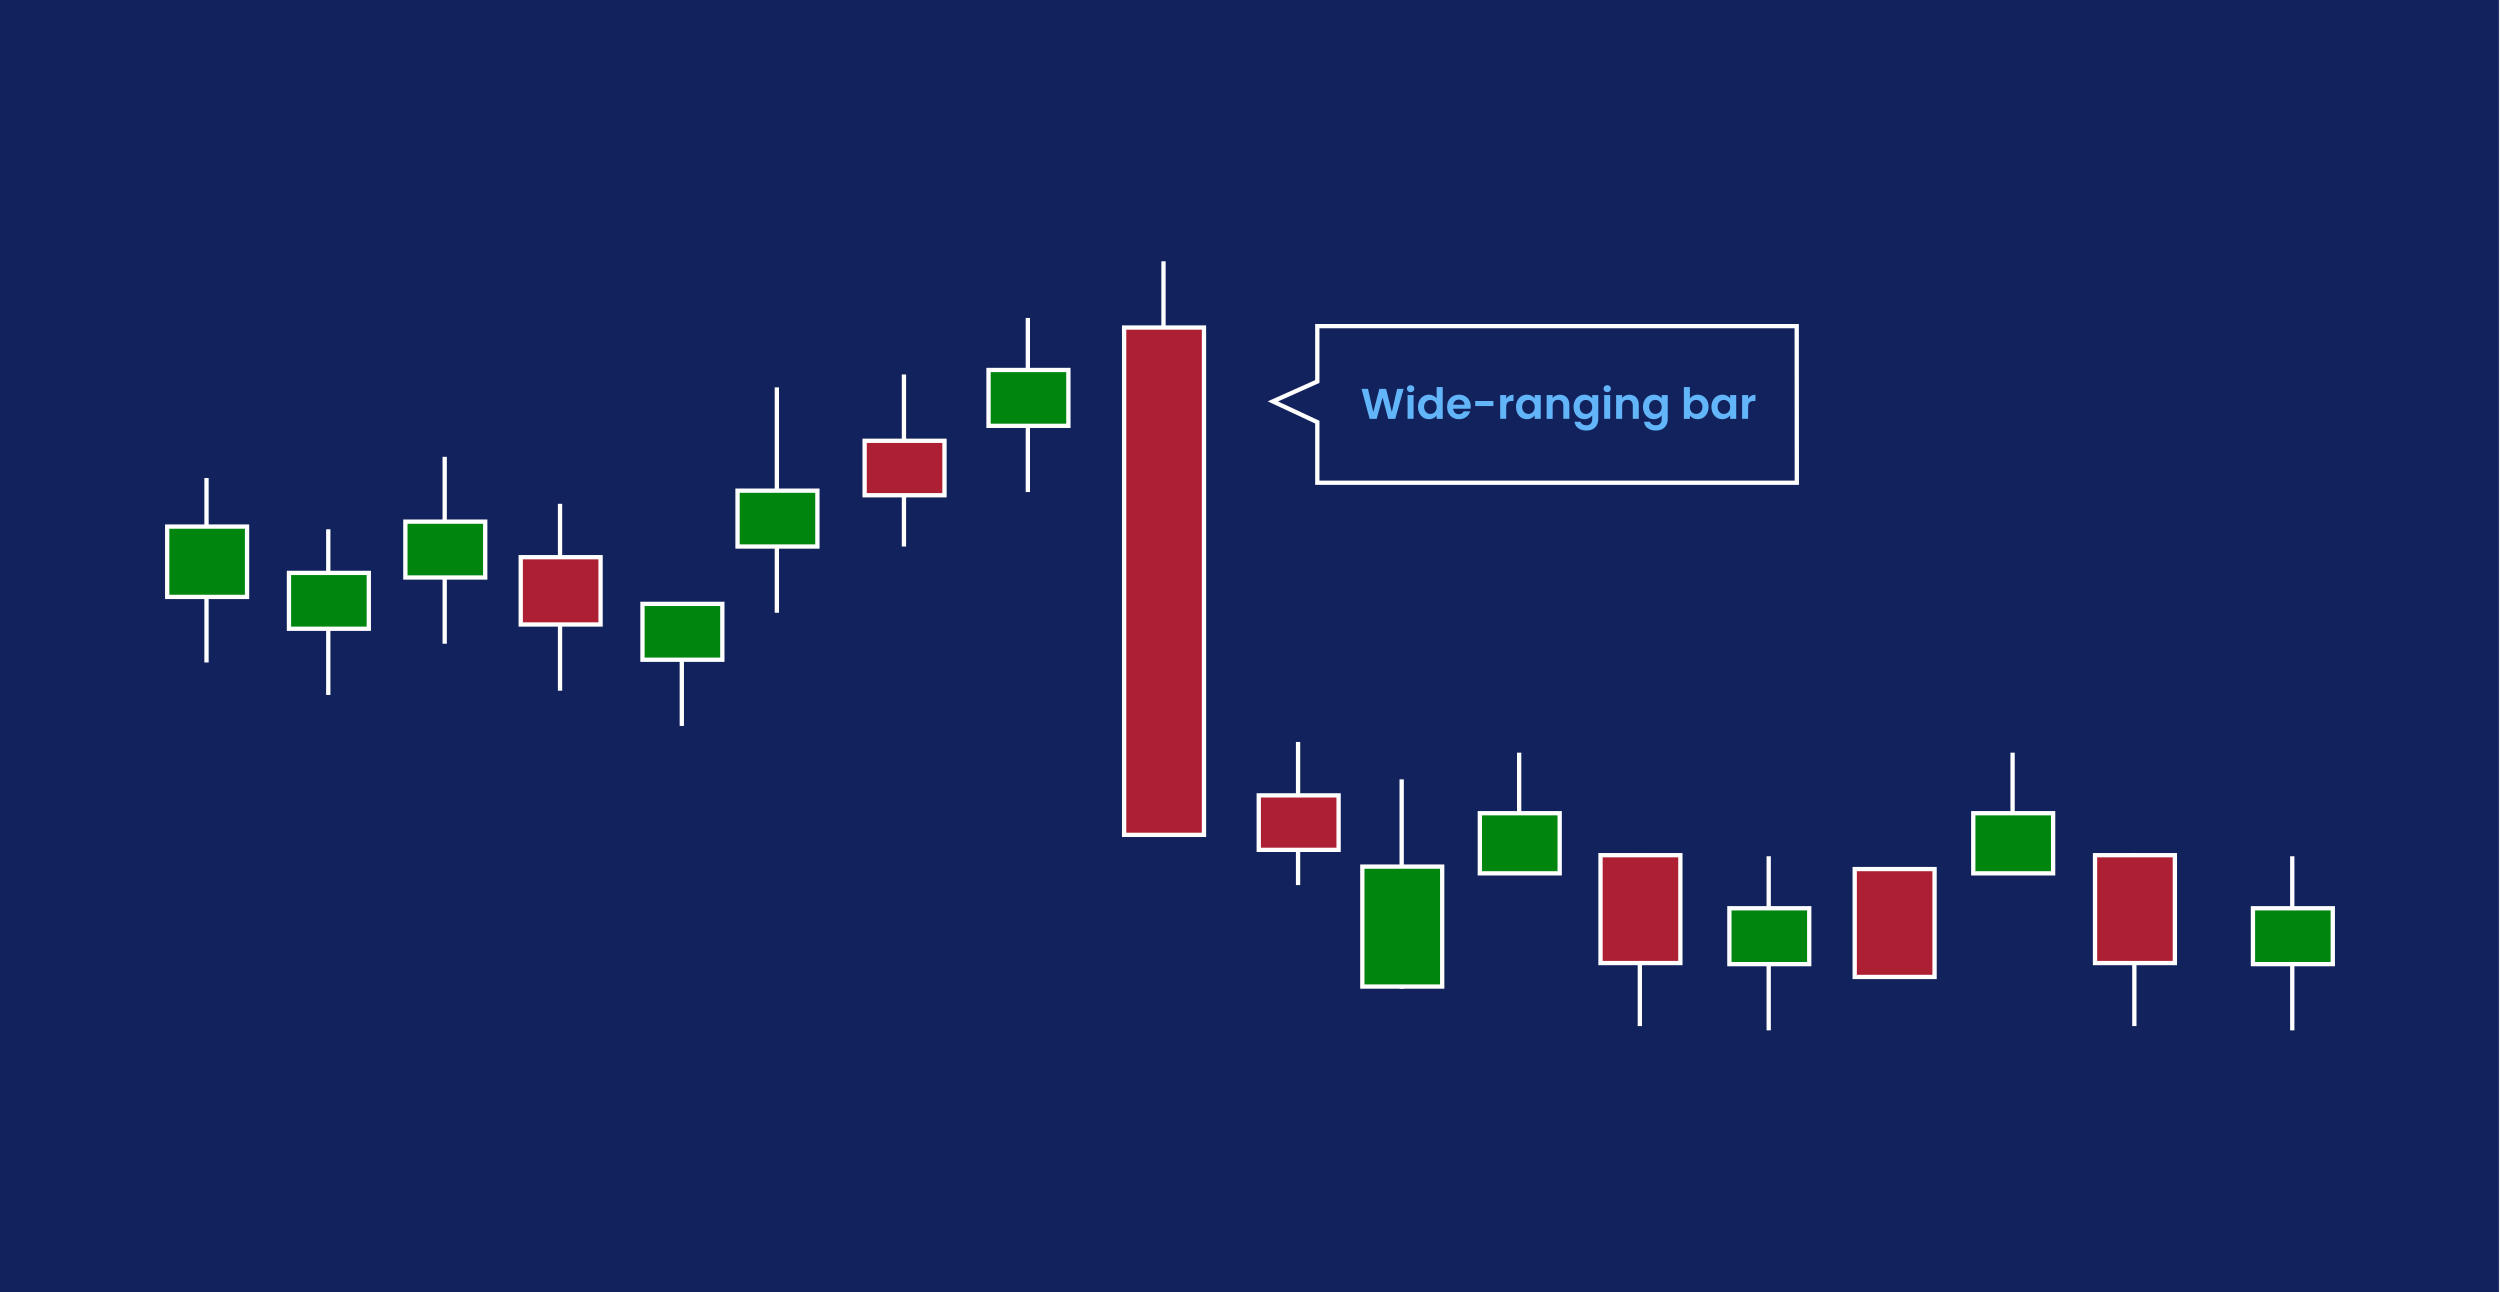
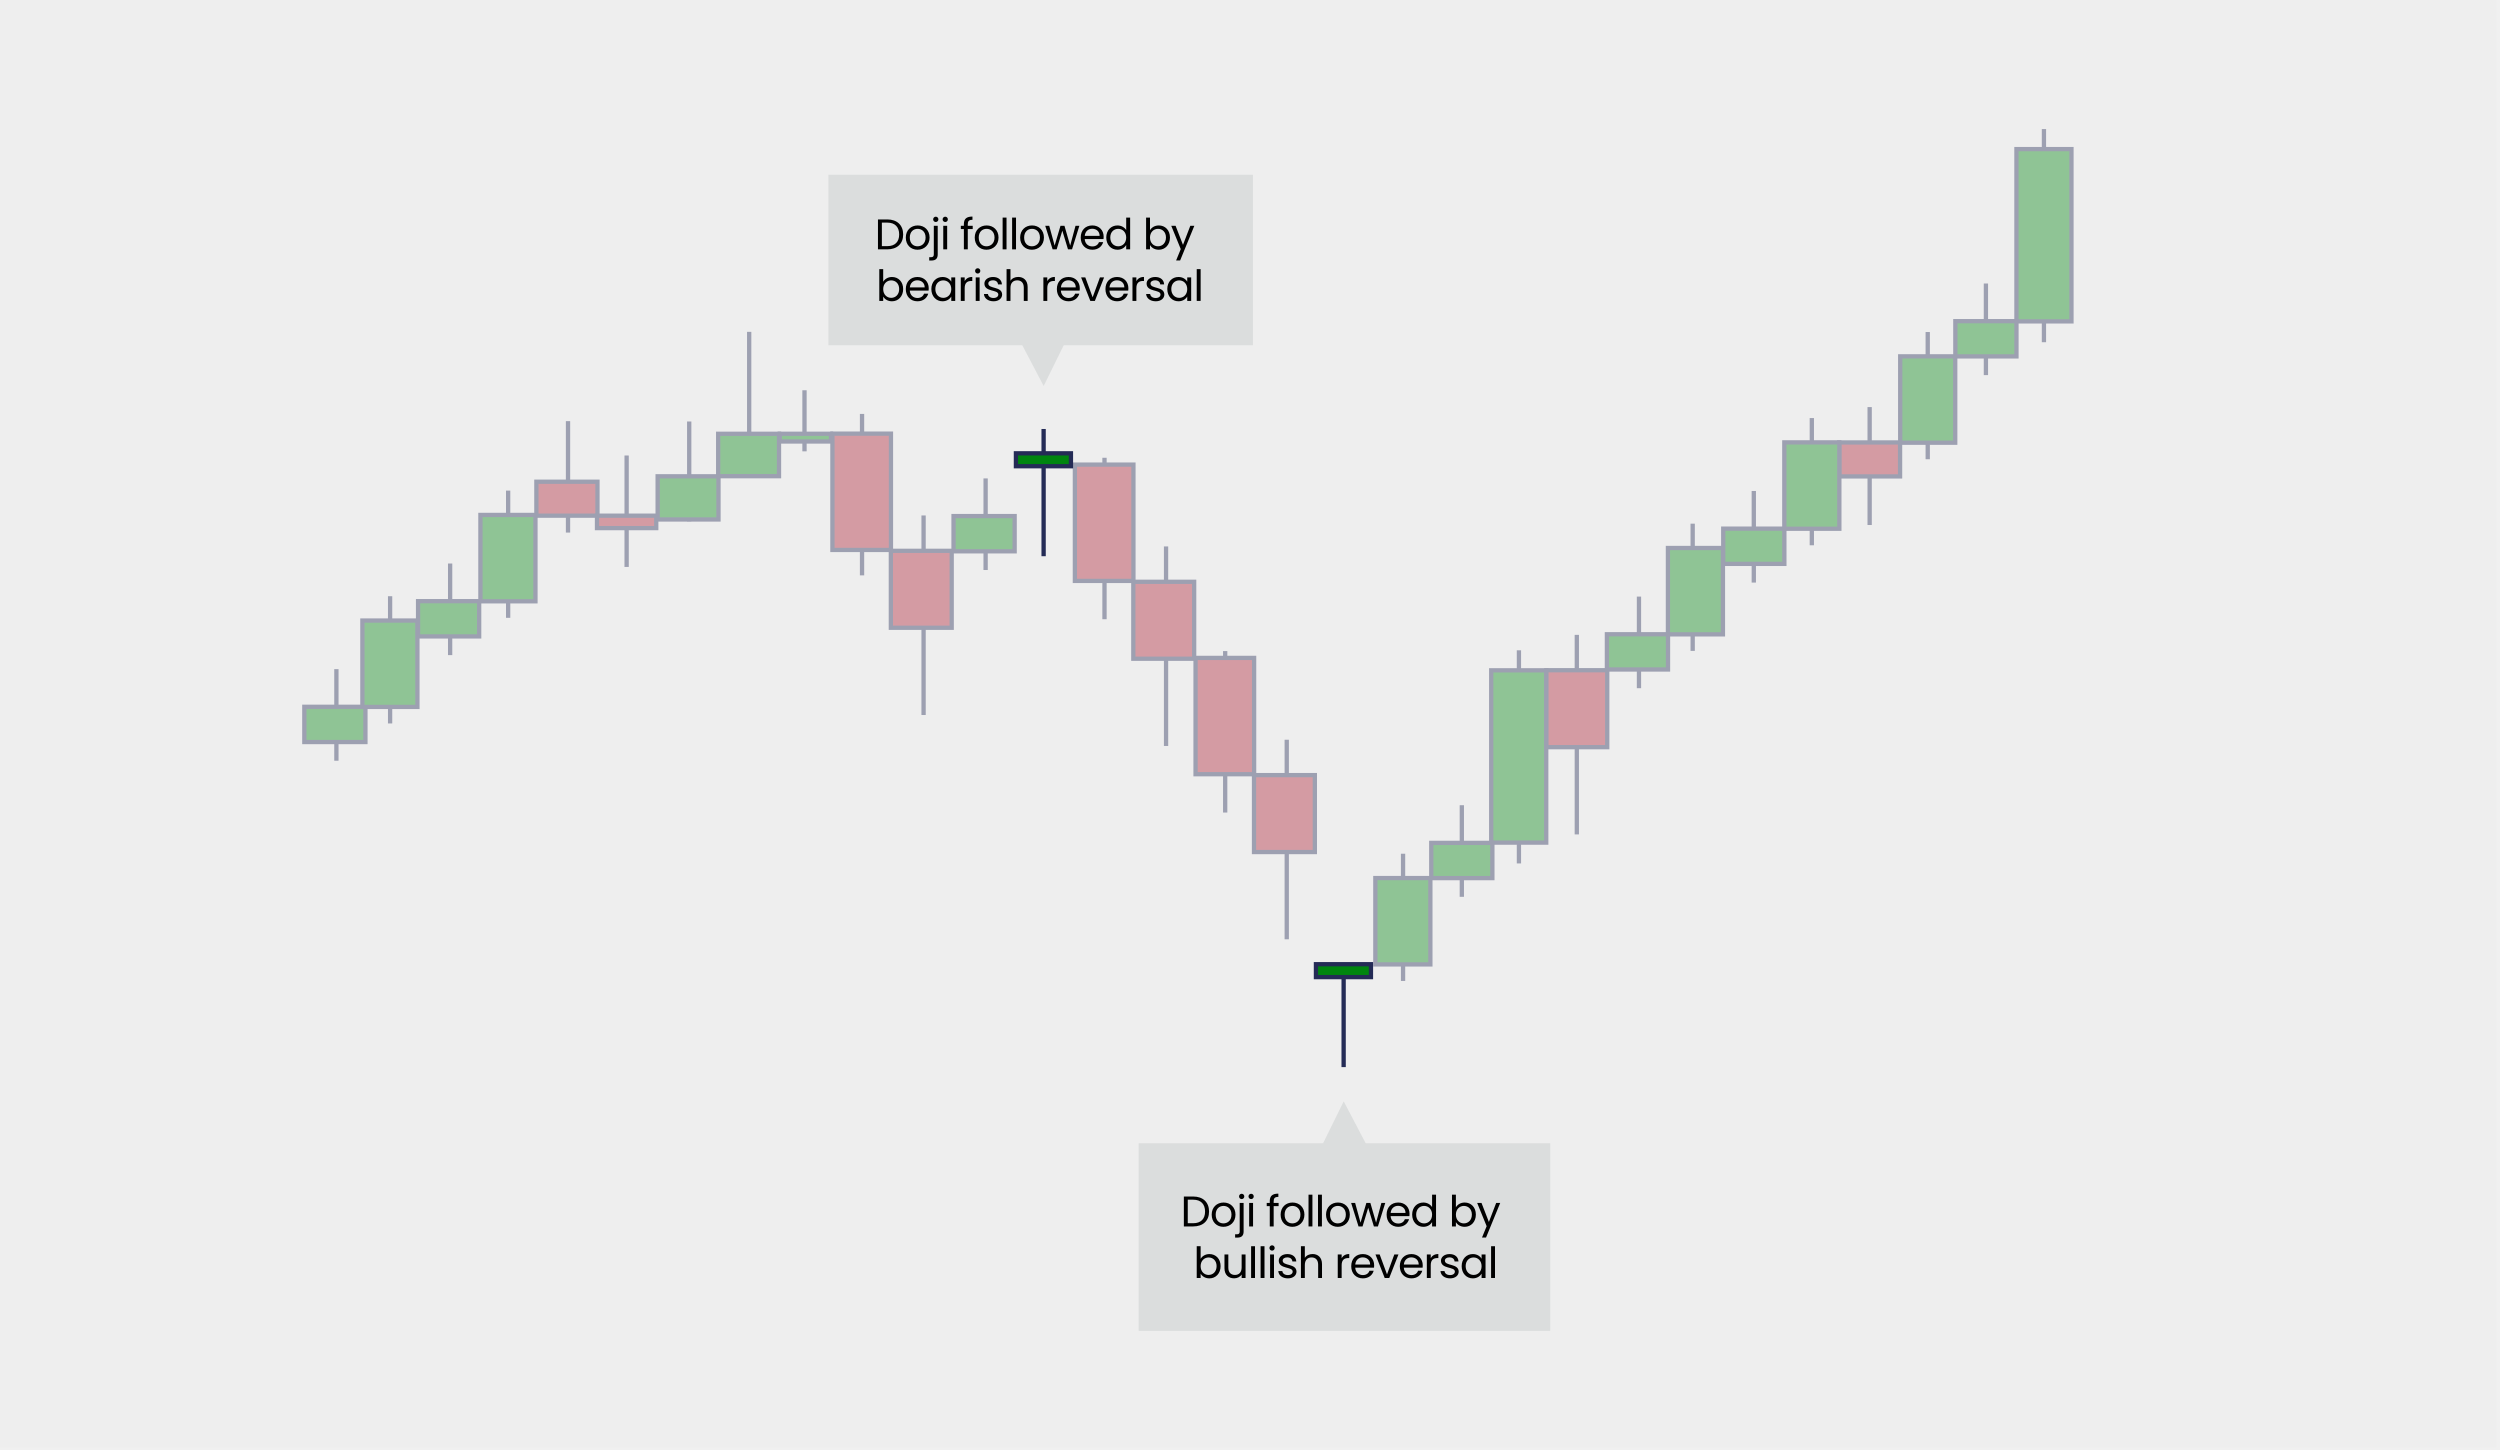
- <svg xmlns="http://www.w3.org/2000/svg" version="1.1" id="Layer_1" x="0" y="0" viewBox="0 0 582 300.691" xml:space="preserve" enable-background="new 0 0 582 300.691">
-   <style>.st3,.st4,.st5{fill:none;stroke:url(#New_Pattern_Swatch_5);stroke-miterlimit:10}.st4,.st5{fill:#00850f}.st5{fill:#ad1f32}.st6{fill:#62b5f9}</style>
-   <pattern x="-2524.601" y="-4375.514" width="104" height="104" patternUnits="userSpaceOnUse" id="New_Pattern_Swatch_5" viewBox="0 -104 104 104" overflow="visible">
-     <rect y="-104" width="104" height="104" style="fill:none" />
-     <rect y="-104" width="104" height="104" style="fill:#fff" />
-   </pattern>
-   <rect x="-.3" y="-.17" width="582.045" height="304.28" style="fill:#12225c" />
-   <line class="st3" x1="48.076" y1="111.278" x2="48.076" y2="154.224" />
-   <rect x="38.922" y="122.587" class="st4" width="18.591" height="16.374" />
-   <line class="st3" x1="76.422" y1="123.213" x2="76.422" y2="161.791" />
-   <rect x="67.267" y="133.372" class="st4" width="18.591" height="13.004" />
-   <line class="st3" x1="103.524" y1="106.344" x2="103.524" y2="149.856" />
-   <rect x="94.37" y="121.437" class="st4" width="18.591" height="13.004" />
-   <line class="st3" x1="180.852" y1="90.182" x2="180.852" y2="142.646" />
-   <rect x="171.698" y="114.226" class="st4" width="18.591" height="13.004" />
-   <line class="st3" x1="239.283" y1="74.02" x2="239.283" y2="114.549" />
-   <rect x="230.129" y="86.13" class="st4" width="18.591" height="13.004" />
-   <line class="st3" x1="326.308" y1="181.434" x2="326.308" y2="230.168" />
-   <rect x="317.152" y="201.747" class="st4" width="18.591" height="27.922" />
-   <line class="st3" x1="353.659" y1="175.218" x2="353.659" y2="202.569" />
-   <rect x="344.504" y="189.316" class="st4" width="18.591" height="13.999" />
-   <line class="st3" x1="468.532" y1="175.218" x2="468.532" y2="202.569" />
-   <rect x="459.377" y="189.316" class="st4" width="18.591" height="13.999" />
-   <line class="st3" x1="158.723" y1="140.159" x2="158.723" y2="169.002" />
-   <rect x="149.568" y="140.582" class="st4" width="18.591" height="13.004" />
-   <line class="st3" x1="130.377" y1="117.284" x2="130.377" y2="160.797" />
-   <rect x="121.223" y="129.716" class="st5" width="18.591" height="15.665" />
-   <line class="st3" x1="210.44" y1="87.182" x2="210.44" y2="127.23" />
-   <rect x="201.286" y="102.614" class="st5" width="18.591" height="12.681" />
-   <line class="st3" x1="302.19" y1="172.731" x2="302.19" y2="206.05" />
-   <rect x="293.035" y="185.164" class="st5" width="18.591" height="12.681" />
-   <line class="st3" x1="381.756" y1="198.59" x2="381.756" y2="238.87" />
-   <rect x="372.6" y="199.087" class="st5" width="18.591" height="25.113" />
-   <line class="st3" x1="496.877" y1="198.59" x2="496.877" y2="238.87" />
-   <rect x="487.721" y="199.087" class="st5" width="18.591" height="25.113" />
-   <rect x="431.777" y="202.319" class="st5" width="18.591" height="25.113" />
-   <line class="st3" x1="270.861" y1="60.826" x2="270.861" y2="100.874" />
-   <rect x="261.694" y="76.25" class="st5" width="18.591" height="118.105" />
-   <line class="st3" x1="411.754" y1="199.336" x2="411.754" y2="239.865" />
-   <rect x="402.6" y="211.446" class="st4" width="18.591" height="13.004" />
-   <line class="st3" x1="533.639" y1="199.336" x2="533.639" y2="239.865" />
-   <rect x="524.485" y="211.446" class="st4" width="18.591" height="13.004" />
-   <path class="st6" d="M316.971 90.528h1.499l1.229 5.417 1.419-5.417h1.56l1.339 5.388 1.239-5.388h1.51l-1.949 6.977h-1.649l-1.309-4.967-1.369 4.967-1.64.01-1.879-6.987zM327.531 90.488c0-.459.359-.819.859-.819.489 0 .859.36.859.819 0 .46-.37.82-.859.82-.499 0-.859-.36-.859-.82zm.15 1.479h1.399v5.537h-1.399v-5.537zM332.64 91.878c.729 0 1.43.34 1.81.859v-2.628h1.419v7.396h-1.419v-.819c-.33.51-.95.909-1.819.909-1.409 0-2.528-1.149-2.528-2.878-.001-1.73 1.118-2.839 2.537-2.839zm.349 1.229c-.749 0-1.459.56-1.459 1.609s.71 1.648 1.459 1.648c.771 0 1.47-.579 1.47-1.629s-.699-1.628-1.47-1.628zM339.66 97.594c-1.609 0-2.778-1.119-2.778-2.858 0-1.749 1.139-2.858 2.778-2.858 1.599 0 2.729 1.09 2.729 2.738 0 .18-.01.36-.04.54h-4.048c.07.819.63 1.279 1.329 1.279.6 0 .93-.3 1.109-.67h1.51c-.3 1.02-1.22 1.829-2.589 1.829zm-1.349-3.378h2.629c-.021-.729-.6-1.189-1.319-1.189-.671 0-1.2.43-1.31 1.189zM343.432 93.347h4.237v1.179h-4.237v-1.179zM350.641 97.504h-1.399v-5.537h1.399v.859c.35-.569.93-.939 1.699-.939v1.47h-.37c-.829 0-1.329.319-1.329 1.389v2.758zM355.45 91.878c.89 0 1.499.42 1.829.88v-.79h1.409v5.537h-1.409v-.81c-.33.479-.96.899-1.839.899-1.399 0-2.519-1.149-2.519-2.878.001-1.729 1.12-2.838 2.529-2.838zm.36 1.229c-.749 0-1.459.56-1.459 1.609s.71 1.648 1.459 1.648c.771 0 1.47-.579 1.47-1.629s-.7-1.628-1.47-1.628zM363.94 94.446c0-.89-.489-1.369-1.229-1.369-.76 0-1.249.479-1.249 1.369v3.059h-1.399v-5.537h1.399v.689c.359-.47.959-.77 1.669-.77 1.289 0 2.209.84 2.209 2.369v3.248h-1.399v-3.058zM368.841 91.878c.869 0 1.499.399 1.829.88v-.79h1.409v5.577c0 1.499-.92 2.688-2.738 2.688-1.56 0-2.648-.779-2.789-2.049h1.39c.14.5.659.829 1.359.829.77 0 1.369-.439 1.369-1.469v-.859c-.33.479-.96.909-1.829.909-1.409 0-2.528-1.149-2.528-2.878s1.119-2.838 2.528-2.838zm.359 1.229c-.749 0-1.459.56-1.459 1.609s.71 1.648 1.459 1.648c.771 0 1.47-.579 1.47-1.629s-.699-1.628-1.47-1.628zM373.303 90.488c0-.459.359-.819.859-.819.489 0 .859.36.859.819 0 .46-.37.82-.859.82-.5 0-.859-.36-.859-.82zm.149 1.479h1.399v5.537h-1.399v-5.537zM380.111 94.446c0-.89-.489-1.369-1.229-1.369-.76 0-1.249.479-1.249 1.369v3.059h-1.399v-5.537h1.399v.689c.359-.47.959-.77 1.669-.77 1.289 0 2.209.84 2.209 2.369v3.248h-1.399v-3.058zM385.012 91.878c.869 0 1.499.399 1.829.88v-.79h1.409v5.577c0 1.499-.92 2.688-2.738 2.688-1.56 0-2.648-.779-2.789-2.049h1.39c.14.5.659.829 1.359.829.77 0 1.369-.439 1.369-1.469v-.859c-.33.479-.96.909-1.829.909-1.409 0-2.528-1.149-2.528-2.878s1.119-2.838 2.528-2.838zm.359 1.229c-.749 0-1.459.56-1.459 1.609s.71 1.648 1.459 1.648c.771 0 1.47-.579 1.47-1.629s-.699-1.628-1.47-1.628zM395.232 91.878c1.419 0 2.528 1.109 2.528 2.839 0 1.729-1.109 2.878-2.528 2.878-.87 0-1.489-.399-1.829-.88v.79h-1.399v-7.396h1.399v2.668c.339-.51.989-.899 1.829-.899zm-.37 1.229c-.749 0-1.459.579-1.459 1.629s.71 1.629 1.459 1.629c.76 0 1.47-.6 1.47-1.648-.001-1.05-.711-1.61-1.47-1.61zM400.952 91.878c.89 0 1.499.42 1.829.88v-.79h1.409v5.537h-1.409v-.81c-.33.479-.96.899-1.839.899-1.399 0-2.519-1.149-2.519-2.878.001-1.729 1.12-2.838 2.529-2.838zm.36 1.229c-.749 0-1.459.56-1.459 1.609s.71 1.648 1.459 1.648c.771 0 1.47-.579 1.47-1.629s-.7-1.628-1.47-1.628zM406.963 97.504h-1.399v-5.537h1.399v.859c.35-.569.93-.939 1.699-.939v1.47h-.37c-.829 0-1.329.319-1.329 1.389v2.758z" />
-   <polygon points="418.3,112.381 306.67,112.381 306.67,98.281 296.315,93.444 306.67,88.813 306.67,75.926 418.275,75.926" style="fill:none;stroke:#fff;stroke-miterlimit:10" />
+ <svg xmlns="http://www.w3.org/2000/svg" version="1.1" id="Layer_1" x="0px" y="0px" viewBox="0 0 582 337.539" style="enable-background:new 0 0 582 337.539;" xml:space="preserve">
+   <style type="text/css">
+ 	.st0{fill:#EEEEEE;}
+ 	.st1{fill:#DBDDDD;}
+ 	.st2{fill:none;stroke:#242B56;stroke-miterlimit:10;}
+ 	.st3{fill:#00850F;stroke:#242B56;stroke-miterlimit:10;}
+ 	.st4{opacity:0.4;}
+ 	.st5{fill:#AD1F32;stroke:#242B56;stroke-miterlimit:10;}
+ </style>
+   <g>
+     <rect x="-1.335" y="-1.447" class="st0" width="582.514" height="338.36" />
+     <g>
+       <rect x="192.863" y="40.682" transform="matrix(-1 -1.224647e-16 1.224647e-16 -1 484.5471 121.0548)" class="st1" width="98.821" height="39.69" />
+       <g>
+         <path d="M210.257,54.582c0,2.158-1.409,3.468-3.698,3.468h-2.169v-6.966h2.169C208.848,51.084,210.257,52.423,210.257,54.582z      M206.559,57.3c1.819,0,2.769-1.019,2.769-2.718s-0.949-2.759-2.769-2.759h-1.26V57.3H206.559z" />
+         <path d="M213.599,58.14c-1.549,0-2.729-1.1-2.729-2.838c0-1.729,1.22-2.819,2.769-2.819c1.56,0,2.769,1.09,2.769,2.819     C216.407,57.04,215.158,58.14,213.599,58.14z M213.599,57.34c0.949,0,1.879-0.649,1.879-2.038c0-1.38-0.909-2.029-1.849-2.029     c-0.96,0-1.829,0.649-1.829,2.029C211.8,56.691,212.649,57.34,213.599,57.34z" />
+         <path d="M218.3,52.574v6.666c0,0.989-0.52,1.409-1.449,1.409h-0.529v-0.77h0.38c0.499,0,0.689-0.18,0.689-0.66v-6.646H218.3z      M217.24,51.064c0-0.35,0.271-0.619,0.61-0.619s0.609,0.27,0.609,0.619s-0.27,0.62-0.609,0.62S217.24,51.413,217.24,51.064z" />
+         <path d="M219.44,51.064c0-0.35,0.27-0.619,0.619-0.619c0.33,0,0.6,0.27,0.6,0.619s-0.27,0.62-0.6,0.62     C219.71,51.684,219.44,51.413,219.44,51.064z M219.59,52.574h0.909v5.477h-0.909V52.574z" />
+         <path d="M224.39,53.323h-0.71v-0.749h0.71v-0.391c0-1.219,0.6-1.769,1.999-1.769v0.76c-0.819,0-1.09,0.3-1.09,1.009v0.391h1.149     v0.749h-1.149v4.728h-0.909V53.323z" />
+         <path d="M229.648,58.14c-1.549,0-2.729-1.1-2.729-2.838c0-1.729,1.22-2.819,2.769-2.819c1.56,0,2.769,1.09,2.769,2.819     C232.457,57.04,231.208,58.14,229.648,58.14z M229.648,57.34c0.949,0,1.879-0.649,1.879-2.038c0-1.38-0.909-2.029-1.849-2.029     c-0.96,0-1.829,0.649-1.829,2.029C227.85,56.691,228.699,57.34,229.648,57.34z" />
+         <path d="M233.41,50.655h0.909v7.396h-0.909V50.655z" />
+         <path d="M235.62,50.655h0.909v7.396h-0.909V50.655z" />
+         <path d="M240.219,58.14c-1.549,0-2.729-1.1-2.729-2.838c0-1.729,1.22-2.819,2.769-2.819c1.56,0,2.769,1.09,2.769,2.819     C243.027,57.04,241.778,58.14,240.219,58.14z M240.219,57.34c0.949,0,1.879-0.649,1.879-2.038c0-1.38-0.909-2.029-1.849-2.029     c-0.96,0-1.829,0.649-1.829,2.029C238.42,56.691,239.27,57.34,240.219,57.34z" />
+         <path d="M243.331,52.574h0.93l1.259,4.597l1.359-4.597h0.93l1.329,4.607l1.239-4.607h0.899l-1.709,5.477h-0.939l-1.319-4.348     l-1.319,4.348h-0.939L243.331,52.574z" />
+         <path d="M254.3,58.14c-1.56,0-2.709-1.1-2.709-2.838c0-1.729,1.109-2.819,2.709-2.819c1.589,0,2.628,1.12,2.628,2.619     c0,0.2-0.01,0.359-0.029,0.55h-4.378c0.07,1.109,0.85,1.719,1.779,1.719c0.819,0,1.339-0.42,1.539-1.01h0.979     C256.538,57.361,255.658,58.14,254.3,58.14z M252.53,54.912h3.458c0.01-1.069-0.789-1.658-1.729-1.658     C253.37,53.253,252.63,53.842,252.53,54.912z" />
+         <path d="M260.149,52.483c0.859,0,1.649,0.44,2.029,1.07v-2.898h0.919v7.396h-0.919v-1.029c-0.33,0.609-1.04,1.119-2.039,1.119     c-1.469,0-2.599-1.149-2.599-2.849C257.541,53.582,258.671,52.483,260.149,52.483z M260.319,53.273     c-0.999,0-1.849,0.729-1.849,2.019c0,1.29,0.85,2.049,1.849,2.049c1,0,1.859-0.749,1.859-2.038     C262.179,54.033,261.319,53.273,260.319,53.273z" />
+         <path d="M269.769,52.483c1.479,0,2.599,1.1,2.599,2.809c0,1.699-1.129,2.849-2.599,2.849c-0.999,0-1.709-0.5-2.049-1.1v1.01     h-0.909v-7.396h0.909v2.938C268.07,52.983,268.8,52.483,269.769,52.483z M269.579,53.273c-0.989,0-1.859,0.76-1.859,2.029     c0,1.289,0.87,2.038,1.859,2.038c1.01,0,1.859-0.759,1.859-2.049C271.438,54.002,270.589,53.273,269.579,53.273z" />
+         <path d="M277.099,52.574h0.939l-3.299,8.055H273.8l1.08-2.638l-2.209-5.417h1.009l1.72,4.438L277.099,52.574z" />
+         <path d="M207.657,64.483c1.479,0,2.599,1.1,2.599,2.809c0,1.699-1.129,2.849-2.599,2.849c-0.999,0-1.709-0.5-2.049-1.1v1.01     h-0.909v-7.396h0.909v2.938C205.959,64.983,206.688,64.483,207.657,64.483z M207.468,65.273c-0.989,0-1.859,0.76-1.859,2.029     c0,1.289,0.87,2.038,1.859,2.038c1.01,0,1.859-0.759,1.859-2.049C209.327,66.002,208.478,65.273,207.468,65.273z" />
+         <path d="M213.578,70.14c-1.56,0-2.709-1.1-2.709-2.838c0-1.729,1.109-2.819,2.709-2.819c1.589,0,2.628,1.12,2.628,2.619     c0,0.2-0.01,0.359-0.029,0.55h-4.378c0.07,1.109,0.85,1.719,1.779,1.719c0.819,0,1.339-0.42,1.539-1.01h0.979     C215.816,69.361,214.937,70.14,213.578,70.14z M211.809,66.912h3.458c0.01-1.069-0.789-1.658-1.729-1.658     C212.648,65.253,211.908,65.842,211.809,66.912z" />
+         <path d="M219.418,64.483c1.02,0,1.719,0.521,2.039,1.09v-0.999h0.919v5.477h-0.919v-1.02c-0.33,0.59-1.04,1.109-2.049,1.109     c-1.459,0-2.589-1.149-2.589-2.849C216.819,65.582,217.949,64.483,219.418,64.483z M219.598,65.273     c-0.999,0-1.849,0.729-1.849,2.019c0,1.29,0.85,2.049,1.849,2.049c1,0,1.859-0.749,1.859-2.038     C221.457,66.033,220.598,65.273,219.598,65.273z" />
+         <path d="M224.578,70.05h-0.909v-5.477h0.909v0.889c0.311-0.609,0.899-0.989,1.77-0.989v0.939h-0.24     c-0.869,0-1.529,0.39-1.529,1.659V70.05z" />
+         <path d="M226.999,63.064c0-0.35,0.27-0.619,0.619-0.619c0.33,0,0.6,0.27,0.6,0.619s-0.27,0.62-0.6,0.62     C227.269,63.684,226.999,63.413,226.999,63.064z M227.148,64.574h0.909v5.477h-0.909V64.574z" />
+         <path d="M231.298,70.14c-1.279,0-2.18-0.699-2.239-1.699h0.939c0.05,0.53,0.52,0.93,1.289,0.93c0.72,0,1.12-0.359,1.12-0.81     c0-1.22-3.238-0.51-3.238-2.549c0-0.839,0.789-1.529,2.009-1.529c1.209,0,2.009,0.65,2.068,1.72h-0.909     c-0.04-0.55-0.46-0.949-1.189-0.949c-0.67,0-1.069,0.319-1.069,0.759c0,1.3,3.178,0.59,3.218,2.549     C233.296,69.46,232.507,70.14,231.298,70.14z" />
+         <path d="M234.328,62.655h0.909v2.708c0.36-0.58,1.04-0.89,1.81-0.89c1.219,0,2.188,0.78,2.188,2.349v3.229h-0.899v-3.099     c0-1.119-0.609-1.688-1.529-1.688c-0.93,0-1.569,0.579-1.569,1.759v3.028h-0.909V62.655z" />
+         <path d="M243.808,70.05h-0.909v-5.477h0.909v0.889c0.311-0.609,0.899-0.989,1.77-0.989v0.939h-0.24     c-0.869,0-1.529,0.39-1.529,1.659V70.05z" />
+         <path d="M248.747,70.14c-1.56,0-2.709-1.1-2.709-2.838c0-1.729,1.109-2.819,2.709-2.819c1.589,0,2.628,1.12,2.628,2.619     c0,0.2-0.01,0.359-0.029,0.55h-4.378c0.07,1.109,0.85,1.719,1.779,1.719c0.819,0,1.339-0.42,1.539-1.01h0.979     C250.985,69.361,250.105,70.14,248.747,70.14z M246.978,66.912h3.458c0.01-1.069-0.789-1.658-1.729-1.658     C247.817,65.253,247.077,65.842,246.978,66.912z" />
+         <path d="M252.658,64.574l1.709,4.637l1.699-4.637h0.969l-2.148,5.477h-1.06l-2.148-5.477H252.658z" />
+         <path d="M260.058,70.14c-1.56,0-2.709-1.1-2.709-2.838c0-1.729,1.109-2.819,2.709-2.819c1.589,0,2.628,1.12,2.628,2.619     c0,0.2-0.01,0.359-0.029,0.55h-4.378c0.07,1.109,0.85,1.719,1.779,1.719c0.819,0,1.339-0.42,1.539-1.01h0.979     C262.296,69.361,261.416,70.14,260.058,70.14z M258.288,66.912h3.458c0.01-1.069-0.789-1.658-1.729-1.658     C259.128,65.253,258.388,65.842,258.288,66.912z" />
+         <path d="M264.548,70.05h-0.909v-5.477h0.909v0.889c0.311-0.609,0.899-0.989,1.77-0.989v0.939h-0.24     c-0.869,0-1.529,0.39-1.529,1.659V70.05z" />
+         <path d="M269.058,70.14c-1.279,0-2.18-0.699-2.239-1.699h0.939c0.05,0.53,0.52,0.93,1.289,0.93c0.72,0,1.12-0.359,1.12-0.81     c0-1.22-3.238-0.51-3.238-2.549c0-0.839,0.789-1.529,2.009-1.529c1.209,0,2.009,0.65,2.068,1.72h-0.909     c-0.04-0.55-0.46-0.949-1.189-0.949c-0.67,0-1.069,0.319-1.069,0.759c0,1.3,3.178,0.59,3.218,2.549     C271.056,69.46,270.267,70.14,269.058,70.14z" />
+         <path d="M274.347,64.483c1.02,0,1.719,0.521,2.039,1.09v-0.999h0.919v5.477h-0.919v-1.02c-0.33,0.59-1.04,1.109-2.049,1.109     c-1.459,0-2.589-1.149-2.589-2.849C271.748,65.582,272.878,64.483,274.347,64.483z M274.526,65.273     c-0.999,0-1.849,0.729-1.849,2.019c0,1.29,0.85,2.049,1.849,2.049c1,0,1.859-0.749,1.859-2.038     C276.386,66.033,275.526,65.273,274.526,65.273z" />
+         <path d="M278.598,62.655h0.909v7.396h-0.909V62.655z" />
+       </g>
+       <polygon class="st1" points="248.336,78.948 242.964,89.86 237.211,78.888   " />
+     </g>
+     <g>
+       <rect x="265.075" y="266.147" transform="matrix(-1 -1.224647e-16 1.224647e-16 -1 625.9702 575.9848)" class="st1" width="95.82" height="43.691" />
+       <g>
+         <path d="M281.469,282.047c0,2.158-1.409,3.468-3.698,3.468h-2.169v-6.966h2.169C280.06,278.549,281.469,279.888,281.469,282.047z      M277.771,284.765c1.819,0,2.769-1.019,2.769-2.718s-0.949-2.759-2.769-2.759h-1.26v5.477H277.771z" />
+         <path d="M284.811,285.605c-1.549,0-2.729-1.1-2.729-2.838c0-1.729,1.22-2.819,2.769-2.819c1.56,0,2.769,1.09,2.769,2.819     C287.619,284.505,286.37,285.605,284.811,285.605z M284.811,284.805c0.949,0,1.879-0.649,1.879-2.038     c0-1.38-0.909-2.029-1.849-2.029c-0.96,0-1.829,0.649-1.829,2.029C283.012,284.156,283.861,284.805,284.811,284.805z" />
+         <path d="M289.512,280.038v6.666c0,0.989-0.52,1.409-1.449,1.409h-0.529v-0.77h0.38c0.499,0,0.689-0.18,0.689-0.66v-6.646H289.512     z M288.452,278.529c0-0.35,0.271-0.619,0.61-0.619s0.609,0.27,0.609,0.619s-0.27,0.62-0.609,0.62     S288.452,278.878,288.452,278.529z" />
+         <path d="M290.652,278.529c0-0.35,0.27-0.619,0.619-0.619c0.33,0,0.6,0.27,0.6,0.619s-0.27,0.62-0.6,0.62     C290.922,279.149,290.652,278.878,290.652,278.529z M290.802,280.038h0.909v5.477h-0.909V280.038z" />
+         <path d="M295.602,280.787h-0.71v-0.749h0.71v-0.391c0-1.219,0.6-1.769,1.999-1.769v0.76c-0.819,0-1.09,0.3-1.09,1.009v0.391     h1.149v0.749h-1.149v4.728h-0.909V280.787z" />
+         <path d="M300.86,285.605c-1.549,0-2.729-1.1-2.729-2.838c0-1.729,1.22-2.819,2.769-2.819c1.56,0,2.769,1.09,2.769,2.819     C303.669,284.505,302.42,285.605,300.86,285.605z M300.86,284.805c0.949,0,1.879-0.649,1.879-2.038     c0-1.38-0.909-2.029-1.849-2.029c-0.96,0-1.829,0.649-1.829,2.029C299.062,284.156,299.911,284.805,300.86,284.805z" />
+         <path d="M304.622,278.12h0.909v7.396h-0.909V278.12z" />
+         <path d="M306.832,278.12h0.909v7.396h-0.909V278.12z" />
+         <path d="M311.431,285.605c-1.549,0-2.729-1.1-2.729-2.838c0-1.729,1.22-2.819,2.769-2.819c1.56,0,2.769,1.09,2.769,2.819     C314.239,284.505,312.99,285.605,311.431,285.605z M311.431,284.805c0.949,0,1.879-0.649,1.879-2.038     c0-1.38-0.909-2.029-1.849-2.029c-0.96,0-1.829,0.649-1.829,2.029C309.632,284.156,310.481,284.805,311.431,284.805z" />
+         <path d="M314.543,280.038h0.93l1.259,4.597l1.359-4.597h0.93l1.329,4.607l1.239-4.607h0.899l-1.709,5.477h-0.939l-1.319-4.348     l-1.319,4.348h-0.939L314.543,280.038z" />
+         <path d="M325.512,285.605c-1.56,0-2.709-1.1-2.709-2.838c0-1.729,1.109-2.819,2.709-2.819c1.589,0,2.628,1.12,2.628,2.619     c0,0.2-0.01,0.359-0.029,0.55h-4.378c0.07,1.109,0.85,1.719,1.779,1.719c0.819,0,1.339-0.42,1.539-1.01h0.979     C327.75,284.826,326.87,285.605,325.512,285.605z M323.742,282.376h3.458c0.01-1.069-0.789-1.658-1.729-1.658     C324.582,280.718,323.842,281.307,323.742,282.376z" />
+         <path d="M331.361,279.948c0.859,0,1.649,0.44,2.029,1.07v-2.898h0.919v7.396h-0.919v-1.029c-0.33,0.609-1.04,1.119-2.039,1.119     c-1.469,0-2.599-1.149-2.599-2.849C328.753,281.047,329.883,279.948,331.361,279.948z M331.531,280.738     c-0.999,0-1.849,0.729-1.849,2.019c0,1.29,0.85,2.049,1.849,2.049c1,0,1.859-0.749,1.859-2.038     C333.391,281.497,332.531,280.738,331.531,280.738z" />
+         <path d="M340.98,279.948c1.479,0,2.599,1.1,2.599,2.809c0,1.699-1.129,2.849-2.599,2.849c-0.999,0-1.709-0.5-2.049-1.1v1.01     h-0.909v-7.396h0.909v2.938C339.282,280.448,340.012,279.948,340.98,279.948z M340.791,280.738c-0.989,0-1.859,0.76-1.859,2.029     c0,1.289,0.87,2.038,1.859,2.038c1.01,0,1.859-0.759,1.859-2.049C342.65,281.467,341.801,280.738,340.791,280.738z" />
+         <path d="M348.311,280.038h0.939l-3.299,8.055h-0.939l1.08-2.638l-2.209-5.417h1.009l1.72,4.438L348.311,280.038z" />
+         <path d="M281.555,291.948c1.479,0,2.599,1.1,2.599,2.809c0,1.699-1.129,2.849-2.599,2.849c-0.999,0-1.709-0.5-2.049-1.1v1.01     h-0.909v-7.396h0.909v2.938C279.856,292.448,280.586,291.948,281.555,291.948z M281.365,292.738c-0.989,0-1.859,0.76-1.859,2.029     c0,1.289,0.87,2.038,1.859,2.038c1.01,0,1.859-0.759,1.859-2.049C283.225,293.467,282.375,292.738,281.365,292.738z" />
+         <path d="M289.964,297.515h-0.909v-0.81c-0.351,0.569-1.02,0.89-1.749,0.89c-1.26,0-2.249-0.779-2.249-2.349v-3.208h0.899v3.088     c0,1.109,0.609,1.679,1.529,1.679c0.939,0,1.569-0.579,1.569-1.759v-3.008h0.909V297.515z" />
+         <path d="M291.257,290.12h0.909v7.396h-0.909V290.12z" />
+         <path d="M293.467,290.12h0.909v7.396h-0.909V290.12z" />
+         <path d="M295.527,290.529c0-0.35,0.27-0.619,0.619-0.619c0.33,0,0.6,0.27,0.6,0.619s-0.27,0.62-0.6,0.62     C295.797,291.149,295.527,290.878,295.527,290.529z M295.677,292.038h0.909v5.477h-0.909V292.038z" />
+         <path d="M299.826,297.605c-1.279,0-2.18-0.699-2.239-1.699h0.939c0.05,0.53,0.52,0.93,1.289,0.93c0.72,0,1.12-0.359,1.12-0.81     c0-1.22-3.238-0.51-3.238-2.549c0-0.839,0.789-1.529,2.009-1.529c1.209,0,2.009,0.65,2.068,1.72h-0.909     c-0.04-0.55-0.46-0.949-1.189-0.949c-0.67,0-1.069,0.319-1.069,0.759c0,1.3,3.178,0.59,3.218,2.549     C301.824,296.925,301.035,297.605,299.826,297.605z" />
+         <path d="M302.856,290.12h0.909v2.708c0.36-0.58,1.04-0.89,1.81-0.89c1.219,0,2.188,0.78,2.188,2.349v3.229h-0.899v-3.099     c0-1.119-0.609-1.688-1.529-1.688c-0.93,0-1.569,0.579-1.569,1.759v3.028h-0.909V290.12z" />
+         <path d="M312.336,297.515h-0.909v-5.477h0.909v0.889c0.311-0.609,0.899-0.989,1.77-0.989v0.939h-0.24     c-0.869,0-1.529,0.39-1.529,1.659V297.515z" />
+         <path d="M317.275,297.605c-1.56,0-2.709-1.1-2.709-2.838c0-1.729,1.109-2.819,2.709-2.819c1.589,0,2.628,1.12,2.628,2.619     c0,0.2-0.01,0.359-0.029,0.55h-4.378c0.07,1.109,0.85,1.719,1.779,1.719c0.819,0,1.339-0.42,1.539-1.01h0.979     C319.514,296.826,318.634,297.605,317.275,297.605z M315.506,294.376h3.458c0.01-1.069-0.789-1.658-1.729-1.658     C316.346,292.718,315.605,293.307,315.506,294.376z" />
+         <path d="M321.187,292.038l1.709,4.637l1.699-4.637h0.969l-2.148,5.477h-1.06l-2.148-5.477H321.187z" />
+         <path d="M328.586,297.605c-1.56,0-2.709-1.1-2.709-2.838c0-1.729,1.109-2.819,2.709-2.819c1.589,0,2.628,1.12,2.628,2.619     c0,0.2-0.01,0.359-0.029,0.55h-4.378c0.07,1.109,0.85,1.719,1.779,1.719c0.819,0,1.339-0.42,1.539-1.01h0.979     C330.824,296.826,329.944,297.605,328.586,297.605z M326.816,294.376h3.458c0.01-1.069-0.789-1.658-1.729-1.658     C327.656,292.718,326.916,293.307,326.816,294.376z" />
+         <path d="M333.076,297.515h-0.909v-5.477h0.909v0.889c0.311-0.609,0.899-0.989,1.77-0.989v0.939h-0.24     c-0.869,0-1.529,0.39-1.529,1.659V297.515z" />
+         <path d="M337.586,297.605c-1.279,0-2.18-0.699-2.239-1.699h0.939c0.05,0.53,0.52,0.93,1.289,0.93c0.72,0,1.12-0.359,1.12-0.81     c0-1.22-3.238-0.51-3.238-2.549c0-0.839,0.789-1.529,2.009-1.529c1.209,0,2.009,0.65,2.068,1.72h-0.909     c-0.04-0.55-0.46-0.949-1.189-0.949c-0.67,0-1.069,0.319-1.069,0.759c0,1.3,3.178,0.59,3.218,2.549     C339.584,296.925,338.795,297.605,337.586,297.605z" />
+         <path d="M342.875,291.948c1.02,0,1.719,0.521,2.039,1.09v-0.999h0.919v5.477h-0.919v-1.02c-0.33,0.59-1.04,1.109-2.049,1.109     c-1.459,0-2.589-1.149-2.589-2.849C340.276,293.047,341.406,291.948,342.875,291.948z M343.055,292.738     c-0.999,0-1.849,0.729-1.849,2.019c0,1.29,0.85,2.049,1.849,2.049c1,0,1.859-0.749,1.859-2.038     C344.914,293.497,344.055,292.738,343.055,292.738z" />
+         <path d="M347.126,290.12h0.909v7.396h-0.909V290.12z" />
+       </g>
+       <polygon class="st1" points="307.444,267.306 312.816,256.394 318.57,267.366   " />
+     </g>
+     <g>
+       <line class="st2" x1="242.954" y1="99.868" x2="242.954" y2="129.487" />
+       <rect x="236.505" y="105.532" class="st3" width="12.808" height="3.006" />
+     </g>
+     <g class="st4">
+       <g>
+         <line class="st2" x1="78.313" y1="155.776" x2="78.313" y2="177.1" />
+         <rect x="70.847" y="164.542" class="st3" width="14.225" height="8.204" />
+       </g>
+       <g>
+         <line class="st2" x1="90.817" y1="138.799" x2="90.817" y2="168.418" />
+         <rect x="84.366" y="144.462" class="st3" width="12.808" height="20.108" />
+       </g>
+       <g>
+         <line class="st2" x1="104.792" y1="131.188" x2="104.792" y2="152.512" />
+         <rect x="97.325" y="139.954" class="st3" width="14.225" height="8.204" />
+       </g>
+       <g>
+         <line class="st2" x1="118.296" y1="114.212" x2="118.296" y2="143.831" />
+         <rect x="111.844" y="119.875" class="st3" width="12.808" height="20.108" />
+       </g>
+       <g>
+         <line class="st2" x1="229.45" y1="111.375" x2="229.45" y2="132.699" />
+         <rect x="221.984" y="120.141" class="st3" width="14.225" height="8.204" />
+       </g>
+       <g>
+         <line class="st2" x1="132.234" y1="98.041" x2="132.234" y2="123.983" />
+         <rect x="124.871" y="112.144" class="st5" width="14.218" height="7.904" />
+       </g>
+       <g>
+         <line class="st2" x1="145.877" y1="106.041" x2="145.877" y2="131.984" />
+         <rect x="138.98" y="120.05" class="st5" width="13.795" height="2.892" />
+       </g>
+       <g>
+         <line class="st2" x1="160.451" y1="98.122" x2="160.451" y2="121.37" />
+         <rect x="153.101" y="110.882" class="st3" width="14.163" height="10.049" />
+       </g>
+       <g>
+         <line class="st2" x1="174.41" y1="77.253" x2="174.41" y2="110.358" />
+         <rect x="167.191" y="100.982" class="st3" width="14.163" height="9.875" />
+       </g>
+       <g>
+         <line class="st2" x1="187.288" y1="90.852" x2="187.288" y2="105.072" />
+         <rect x="181.526" y="100.978" class="st3" width="11.926" height="1.8" />
+       </g>
+       <g>
+         <line class="st2" x1="200.682" y1="96.358" x2="200.682" y2="133.947" />
+         <rect x="193.786" y="100.949" class="st5" width="13.63" height="27.078" />
+       </g>
+       <g>
+         <line class="st2" x1="215.011" y1="119.998" x2="215.011" y2="166.454" />
+         <rect x="207.391" y="128.232" class="st5" width="14.163" height="17.91" />
+       </g>
+     </g>
+     <g class="st4">
+       <g>
+         <line class="st2" x1="257.128" y1="106.568" x2="257.128" y2="144.157" />
+         <rect x="250.232" y="108.159" class="st5" width="13.63" height="27.078" />
+       </g>
+       <g>
+         <line class="st2" x1="271.457" y1="127.209" x2="271.457" y2="173.664" />
+         <rect x="263.837" y="135.442" class="st5" width="14.163" height="17.91" />
+       </g>
+       <g>
+         <line class="st2" x1="285.223" y1="151.571" x2="285.223" y2="189.16" />
+         <rect x="278.328" y="153.161" class="st5" width="13.63" height="27.078" />
+       </g>
+       <g>
+         <line class="st2" x1="299.553" y1="172.211" x2="299.553" y2="218.667" />
+         <rect x="291.933" y="180.445" class="st5" width="14.163" height="17.91" />
+       </g>
+     </g>
+     <g>
+       <line class="st2" x1="312.799" y1="224.805" x2="312.799" y2="248.423" />
+       <rect x="306.349" y="224.468" class="st3" width="12.808" height="3.006" />
+     </g>
+     <g class="st4">
+       <g>
+         <line class="st2" x1="353.607" y1="151.388" x2="353.607" y2="201.008" />
+         <rect x="347.156" y="156.051" class="st3" width="12.808" height="40.109" />
+       </g>
+       <g>
+         <line class="st2" x1="326.631" y1="198.747" x2="326.631" y2="228.366" />
+         <rect x="320.18" y="204.409" class="st3" width="12.808" height="20.108" />
+       </g>
+       <g>
+         <line class="st2" x1="340.314" y1="187.456" x2="340.314" y2="208.78" />
+         <g>
+           <rect x="333.2" y="196.222" class="st3" width="14.225" height="8.204" />
+         </g>
+       </g>
+       <line class="st2" x1="435.254" y1="94.769" x2="435.254" y2="122.223" />
+       <rect x="428.172" y="103.002" class="st5" width="14.163" height="7.909" />
+       <g>
+         <line class="st2" x1="367.084" y1="147.796" x2="367.084" y2="194.251" />
+         <rect x="360.002" y="156.029" class="st5" width="14.163" height="17.91" />
+       </g>
+       <line class="st2" x1="394.056" y1="121.911" x2="394.056" y2="151.53" />
+       <g>
+         <line class="st2" x1="381.552" y1="138.887" x2="381.552" y2="160.211" />
+         <rect x="374.086" y="147.653" class="st3" width="14.225" height="8.204" />
+       </g>
+       <rect x="388.292" y="127.573" class="st3" width="12.808" height="20.108" />
+       <line class="st2" x1="408.284" y1="114.3" x2="408.284" y2="135.624" />
+       <line class="st2" x1="421.794" y1="97.324" x2="421.794" y2="126.942" />
+       <rect x="401.171" y="123.066" class="st3" width="14.225" height="8.204" />
+       <rect x="415.39" y="102.986" class="st3" width="12.808" height="20.108" />
+       <line class="st2" x1="475.832" y1="30.048" x2="475.832" y2="79.668" />
+       <rect x="469.428" y="34.711" class="st3" width="12.808" height="40.109" />
+       <line class="st2" x1="448.775" y1="77.293" x2="448.775" y2="106.912" />
+       <rect x="442.37" y="82.956" class="st3" width="12.808" height="20.108" />
+       <line class="st2" x1="462.319" y1="66.002" x2="462.319" y2="87.326" />
+       <rect x="455.206" y="74.768" class="st3" width="14.225" height="8.204" />
+     </g>
+   </g>
</svg>
